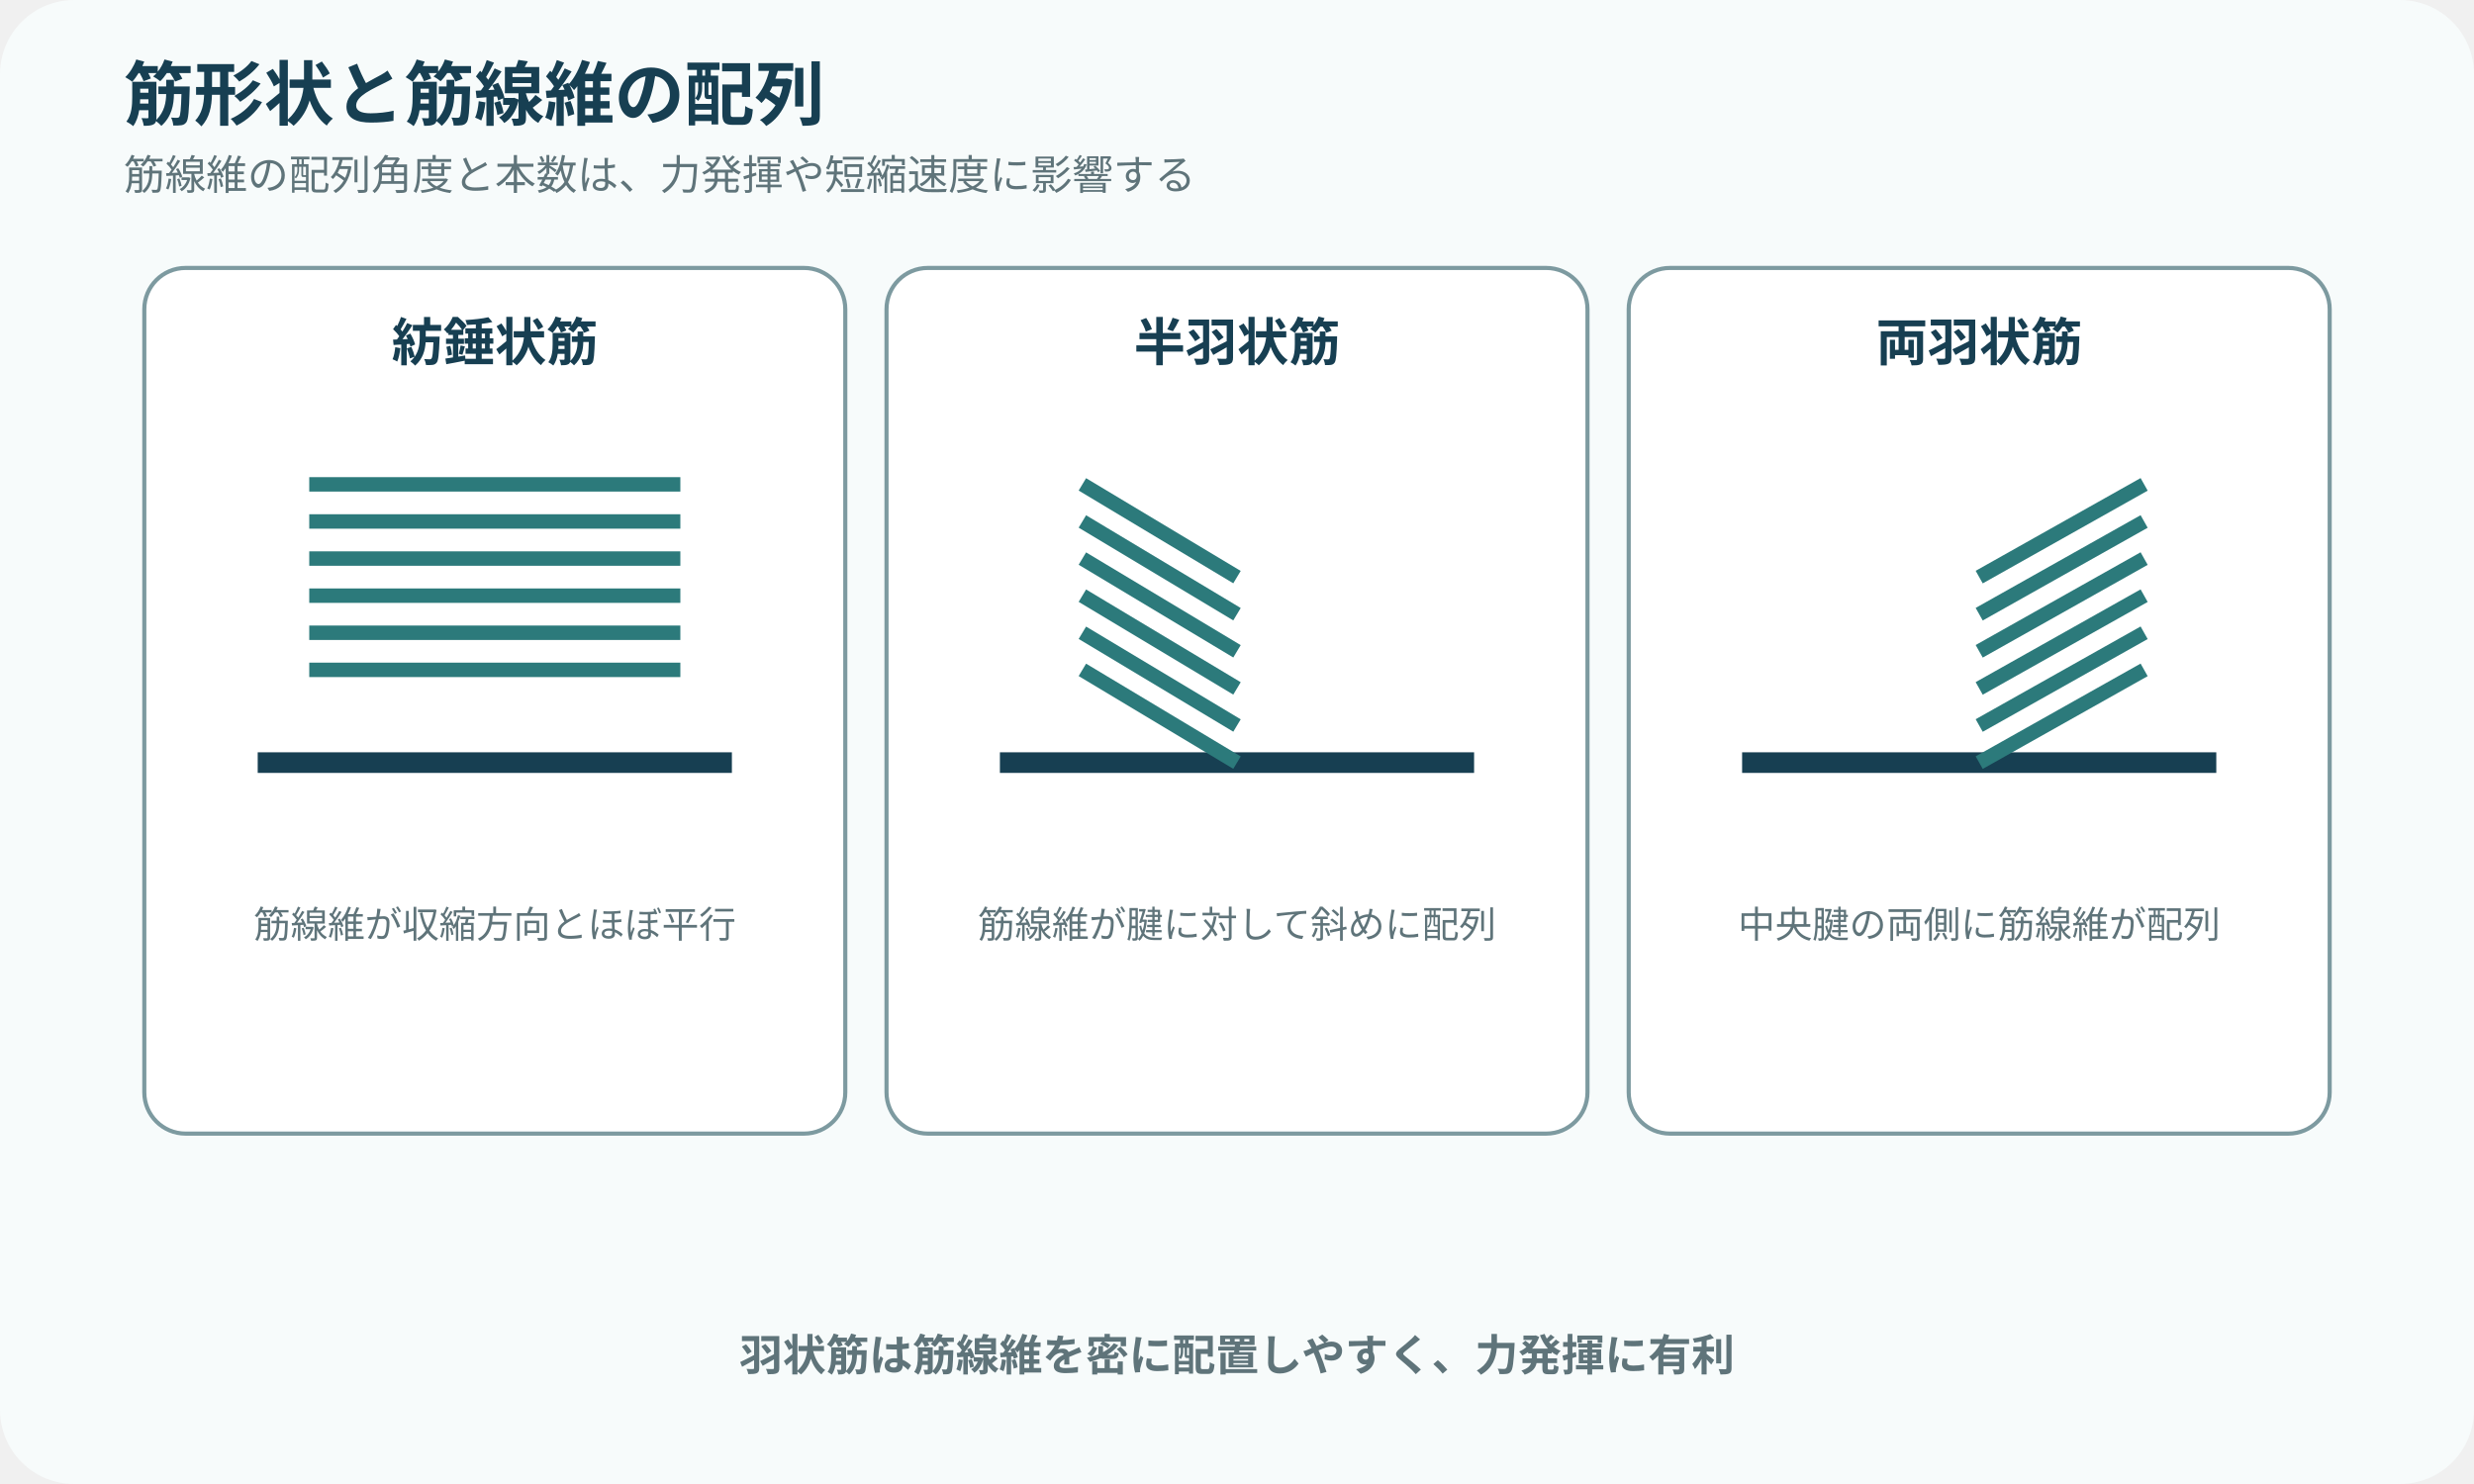
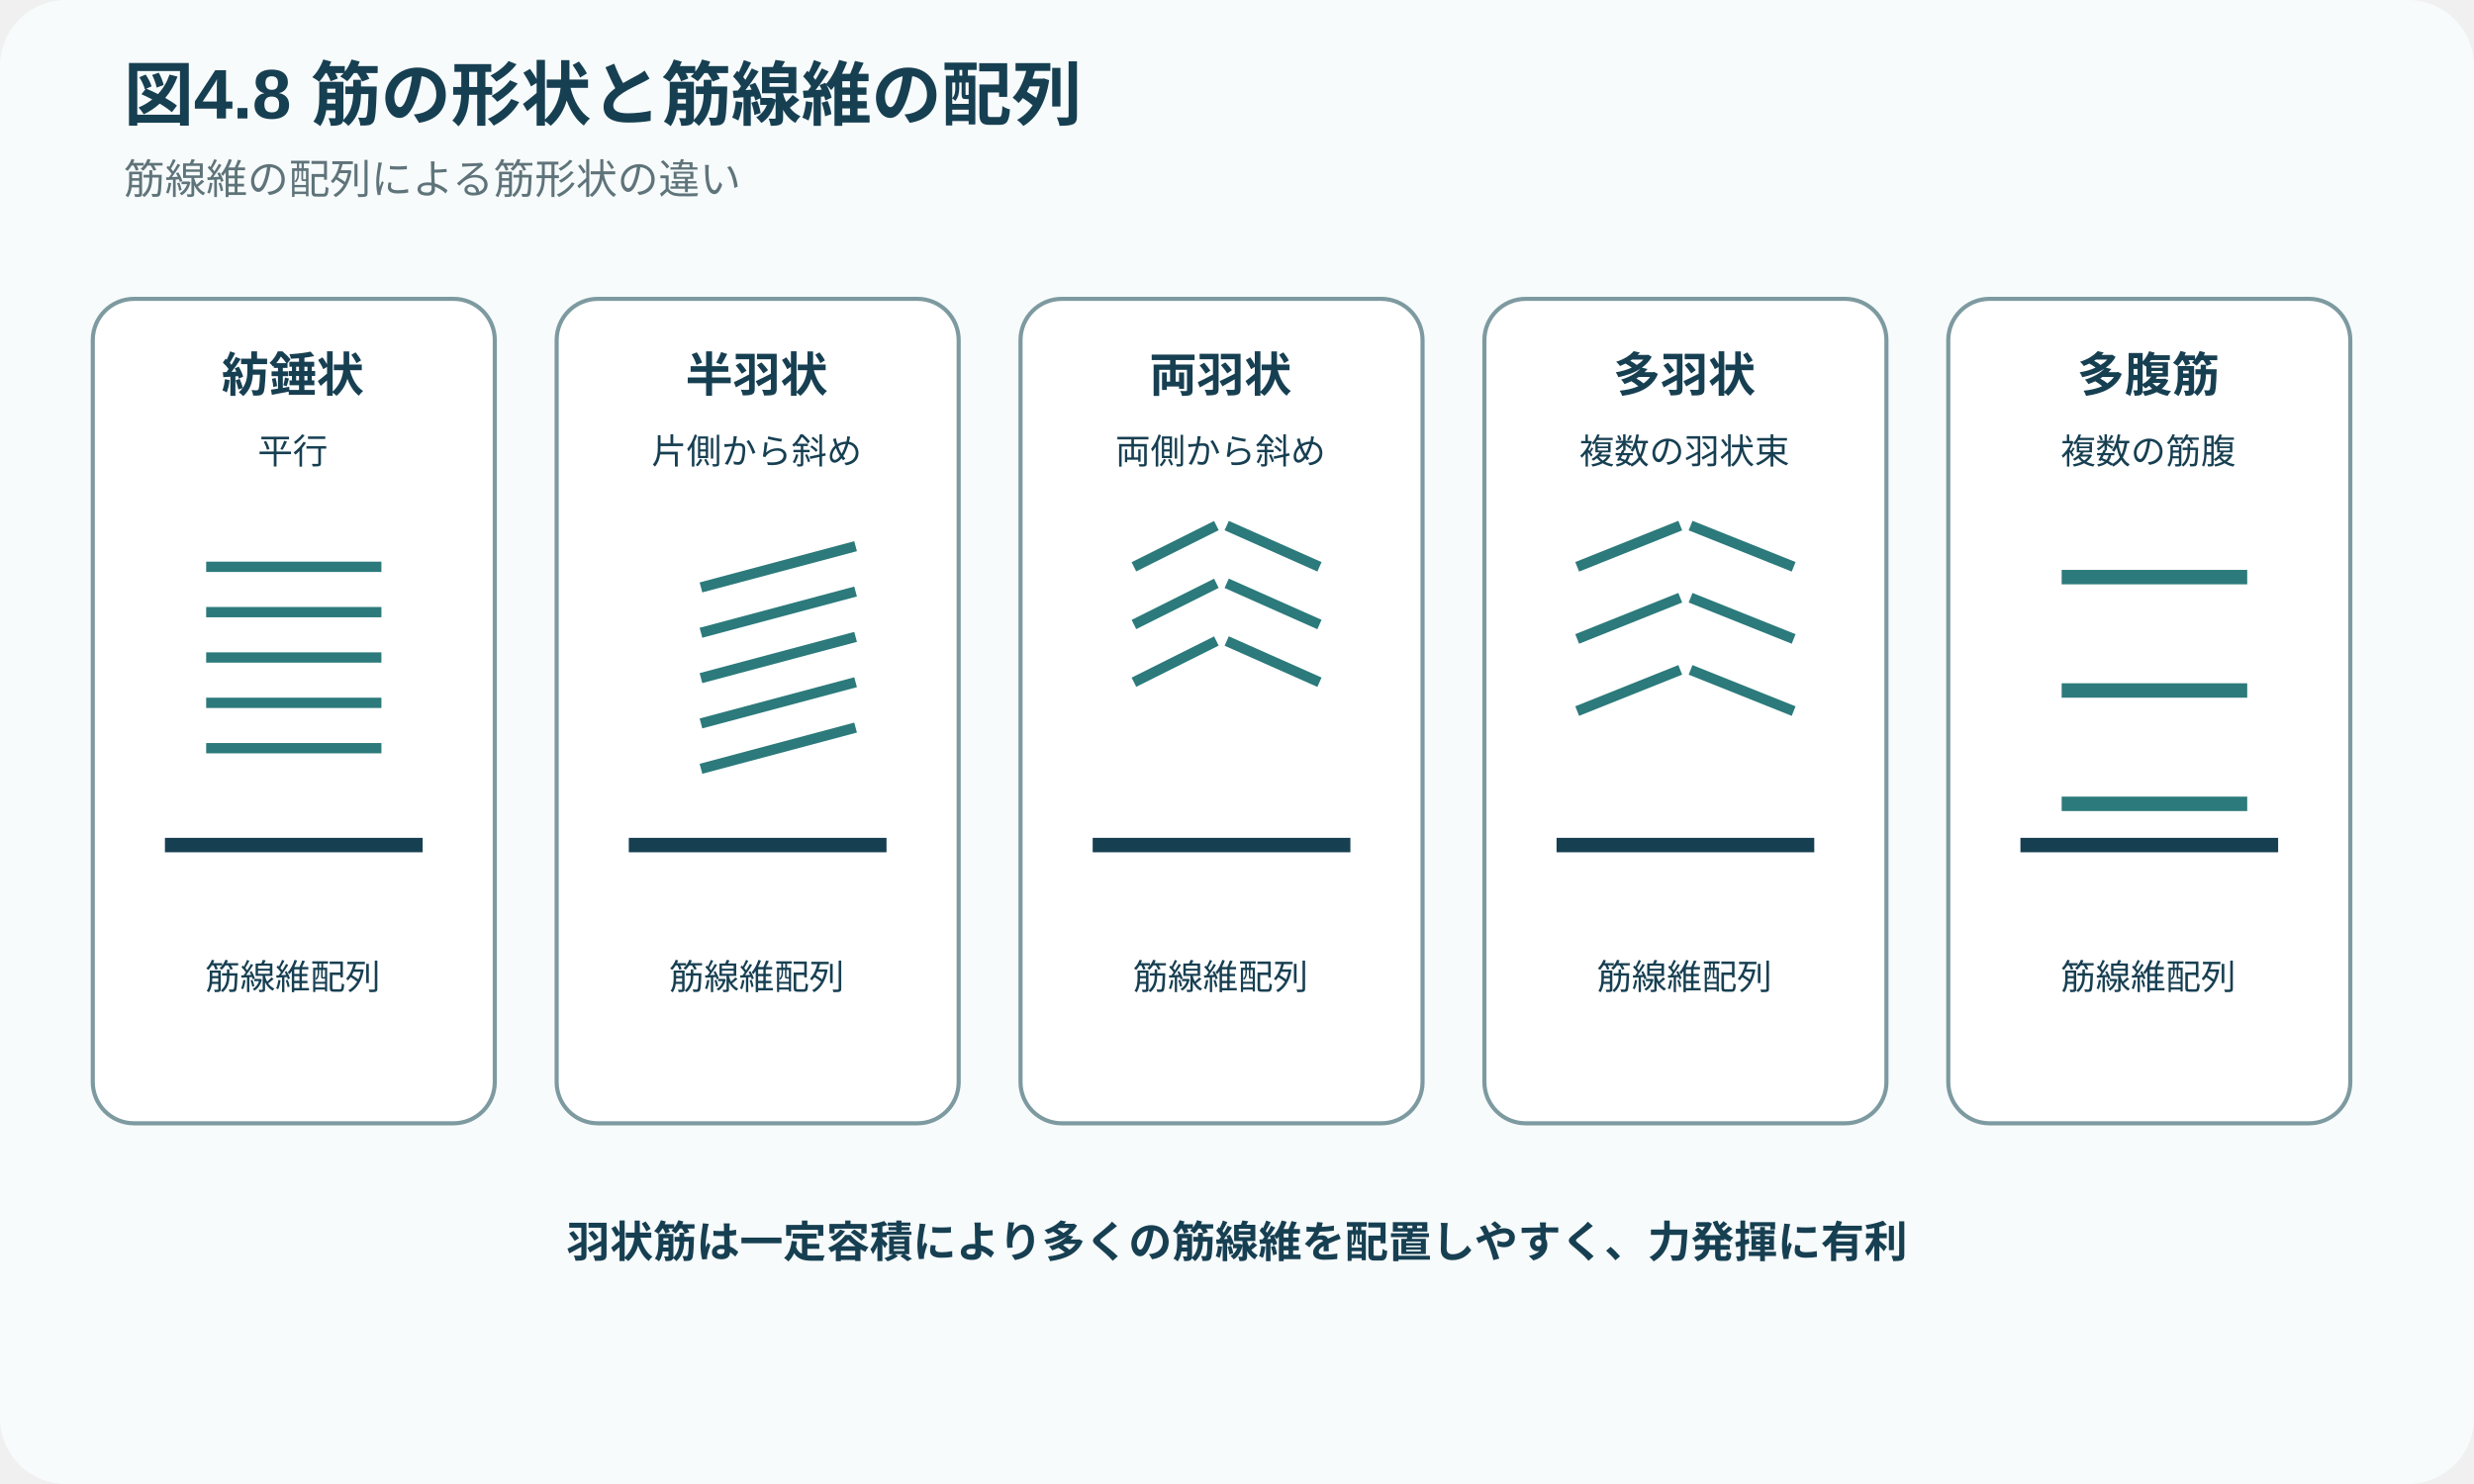
<svg xmlns="http://www.w3.org/2000/svg" viewBox="0 0 1200 720">
-   <rect width="1200" height="720" rx="36" fill="#f7fbfb" />
-   <text x="60" y="58" font-family="'Noto Sans JP','Hiragino Sans','Yu Gothic',Arial,sans-serif" font-size="34" font-weight="700" fill="#173f52">筋形状と筋線維の配列</text>
-   <text x="60" y="92" font-family="'Noto Sans JP','Hiragino Sans','Yu Gothic',Arial,sans-serif" font-size="20" fill="#5f747a">筋線維の配列角度と本数は、力発揮や短縮速度に影響する</text>
-   <rect x="70" y="130" width="340" height="420" rx="20" fill="#ffffff" stroke="#7d9aa0" stroke-width="2" />
-   <text x="240" y="175" text-anchor="middle" font-family="'Noto Sans JP','Hiragino Sans','Yu Gothic',Arial,sans-serif" font-size="25" font-weight="700" fill="#173f52">紡錘状筋</text>
-   <line x1="125" y1="370" x2="355" y2="370" stroke="#173f52" stroke-width="10" />
-   <line x1="150" y1="235" x2="330" y2="235" stroke="#2c7a7b" stroke-width="7" />
-   <line x1="150" y1="253" x2="330" y2="253" stroke="#2c7a7b" stroke-width="7" />
-   <line x1="150" y1="271" x2="330" y2="271" stroke="#2c7a7b" stroke-width="7" />
-   <line x1="150" y1="289" x2="330" y2="289" stroke="#2c7a7b" stroke-width="7" />
-   <line x1="150" y1="307" x2="330" y2="307" stroke="#2c7a7b" stroke-width="7" />
-   <line x1="150" y1="325" x2="330" y2="325" stroke="#2c7a7b" stroke-width="7" />
-   <text x="240" y="455" text-anchor="middle" font-family="'Noto Sans JP','Hiragino Sans','Yu Gothic',Arial,sans-serif" font-size="18" font-weight="500" fill="#5f747a">筋線維が収縮方向とほぼ平行</text>
-   <rect x="430" y="130" width="340" height="420" rx="20" fill="#ffffff" stroke="#7d9aa0" stroke-width="2" />
-   <text x="600" y="175" text-anchor="middle" font-family="'Noto Sans JP','Hiragino Sans','Yu Gothic',Arial,sans-serif" font-size="25" font-weight="700" fill="#173f52">半羽状筋</text>
-   <line x1="485" y1="370" x2="715" y2="370" stroke="#173f52" stroke-width="10" />
-   <line x1="525" y1="235" x2="600" y2="280" stroke="#2c7a7b" stroke-width="7" />
-   <line x1="525" y1="253" x2="600" y2="298" stroke="#2c7a7b" stroke-width="7" />
-   <line x1="525" y1="271" x2="600" y2="316" stroke="#2c7a7b" stroke-width="7" />
-   <line x1="525" y1="289" x2="600" y2="334" stroke="#2c7a7b" stroke-width="7" />
-   <line x1="525" y1="307" x2="600" y2="352" stroke="#2c7a7b" stroke-width="7" />
-   <line x1="525" y1="325" x2="600" y2="370" stroke="#2c7a7b" stroke-width="7" />
-   <text x="600" y="455" text-anchor="middle" font-family="'Noto Sans JP','Hiragino Sans','Yu Gothic',Arial,sans-serif" font-size="18" font-weight="500" fill="#5f747a">筋線維が腱に対して斜めに配列</text>
-   <rect x="790" y="130" width="340" height="420" rx="20" fill="#ffffff" stroke="#7d9aa0" stroke-width="2" />
-   <text x="960" y="175" text-anchor="middle" font-family="'Noto Sans JP','Hiragino Sans','Yu Gothic',Arial,sans-serif" font-size="25" font-weight="700" fill="#173f52">両羽状筋</text>
-   <line x1="845" y1="370" x2="1075" y2="370" stroke="#173f52" stroke-width="10" />
-   <line x1="960" y1="280" x2="1040" y2="235" stroke="#2c7a7b" stroke-width="7" />
-   <line x1="960" y1="298" x2="1040" y2="253" stroke="#2c7a7b" stroke-width="7" />
-   <line x1="960" y1="316" x2="1040" y2="271" stroke="#2c7a7b" stroke-width="7" />
-   <line x1="960" y1="334" x2="1040" y2="289" stroke="#2c7a7b" stroke-width="7" />
-   <line x1="960" y1="352" x2="1040" y2="307" stroke="#2c7a7b" stroke-width="7" />
-   <line x1="960" y1="370" x2="1040" y2="325" stroke="#2c7a7b" stroke-width="7" />
-   <text x="960" y="455" text-anchor="middle" font-family="'Noto Sans JP','Hiragino Sans','Yu Gothic',Arial,sans-serif" font-size="18" font-weight="500" fill="#5f747a">中央腱の両側に筋線維が配列</text>
-   <text x="600" y="665" text-anchor="middle" font-family="'Noto Sans JP','Hiragino Sans','Yu Gothic',Arial,sans-serif" font-size="21" font-weight="700" fill="#5f747a">羽状筋は筋線維を密に配置しやすく、力発揮に有利</text>
+   <rect width="1200" height="720" rx="32" fill="#f7fbfb" />
+   <text x="60" y="58" font-family="Noto Sans JP,Hiragino Sans,Yu Gothic,Arial,sans-serif" font-size="34" font-weight="700" fill="#173f52">図4.8 筋の形状と筋線維の配列</text>
+   <text x="60" y="94" font-family="Noto Sans JP,Hiragino Sans,Yu Gothic,Arial,sans-serif" font-size="20" fill="#5f747a">筋線維の配列による筋形状の違い</text>
+   <rect x="45" y="145" width="195" height="400" rx="20" fill="#fff" stroke="#7d9aa0" stroke-width="2" />
+   <text x="142" y="190" text-anchor="middle" font-family="Noto Sans JP,Hiragino Sans,Yu Gothic,Arial,sans-serif" font-size="23" font-weight="700" fill="#173f52">紡錘状</text>
+   <text x="142" y="225" text-anchor="middle" font-family="Noto Sans JP,Hiragino Sans,Yu Gothic,Arial,sans-serif" font-size="17" font-weight="500" fill="#173f52">平行</text>
+   <line x1="80" y1="410" x2="205" y2="410" stroke="#173f52" stroke-width="7" />
+   <line x1="100" y1="275" x2="185" y2="275" stroke="#2c7a7b" stroke-width="5" />
+   <line x1="100" y1="297" x2="185" y2="297" stroke="#2c7a7b" stroke-width="5" />
+   <line x1="100" y1="319" x2="185" y2="319" stroke="#2c7a7b" stroke-width="5" />
+   <line x1="100" y1="341" x2="185" y2="341" stroke="#2c7a7b" stroke-width="5" />
+   <line x1="100" y1="363" x2="185" y2="363" stroke="#2c7a7b" stroke-width="5" />
+   <text x="142" y="480" text-anchor="middle" font-family="Noto Sans JP,Hiragino Sans,Yu Gothic,Arial,sans-serif" font-size="17" font-weight="500" fill="#173f52">筋線維配列</text>
+   <rect x="270" y="145" width="195" height="400" rx="20" fill="#fff" stroke="#7d9aa0" stroke-width="2" />
+   <text x="367" y="190" text-anchor="middle" font-family="Noto Sans JP,Hiragino Sans,Yu Gothic,Arial,sans-serif" font-size="23" font-weight="700" fill="#173f52">半羽状</text>
+   <text x="367" y="225" text-anchor="middle" font-family="Noto Sans JP,Hiragino Sans,Yu Gothic,Arial,sans-serif" font-size="17" font-weight="500" fill="#173f52">片側から斜め</text>
+   <line x1="305" y1="410" x2="430" y2="410" stroke="#173f52" stroke-width="7" />
+   <line x1="340" y1="285" x2="415" y2="265" stroke="#2c7a7b" stroke-width="5" />
+   <line x1="340" y1="307" x2="415" y2="287" stroke="#2c7a7b" stroke-width="5" />
+   <line x1="340" y1="329" x2="415" y2="309" stroke="#2c7a7b" stroke-width="5" />
+   <line x1="340" y1="351" x2="415" y2="331" stroke="#2c7a7b" stroke-width="5" />
+   <line x1="340" y1="373" x2="415" y2="353" stroke="#2c7a7b" stroke-width="5" />
+   <text x="367" y="480" text-anchor="middle" font-family="Noto Sans JP,Hiragino Sans,Yu Gothic,Arial,sans-serif" font-size="17" font-weight="500" fill="#173f52">筋線維配列</text>
+   <rect x="495" y="145" width="195" height="400" rx="20" fill="#fff" stroke="#7d9aa0" stroke-width="2" />
+   <text x="592" y="190" text-anchor="middle" font-family="Noto Sans JP,Hiragino Sans,Yu Gothic,Arial,sans-serif" font-size="23" font-weight="700" fill="#173f52">両羽状</text>
+   <text x="592" y="225" text-anchor="middle" font-family="Noto Sans JP,Hiragino Sans,Yu Gothic,Arial,sans-serif" font-size="17" font-weight="500" fill="#173f52">両側から斜め</text>
+   <line x1="530" y1="410" x2="655" y2="410" stroke="#173f52" stroke-width="7" />
+   <line x1="550" y1="275" x2="590" y2="255" stroke="#2c7a7b" stroke-width="5" />
+   <line x1="595" y1="255" x2="640" y2="275" stroke="#2c7a7b" stroke-width="5" />
+   <line x1="550" y1="303" x2="590" y2="283" stroke="#2c7a7b" stroke-width="5" />
+   <line x1="595" y1="283" x2="640" y2="303" stroke="#2c7a7b" stroke-width="5" />
+   <line x1="550" y1="331" x2="590" y2="311" stroke="#2c7a7b" stroke-width="5" />
+   <line x1="595" y1="311" x2="640" y2="331" stroke="#2c7a7b" stroke-width="5" />
+   <text x="592" y="480" text-anchor="middle" font-family="Noto Sans JP,Hiragino Sans,Yu Gothic,Arial,sans-serif" font-size="17" font-weight="500" fill="#173f52">筋線維配列</text>
+   <rect x="720" y="145" width="195" height="400" rx="20" fill="#fff" stroke="#7d9aa0" stroke-width="2" />
+   <text x="817" y="190" text-anchor="middle" font-family="Noto Sans JP,Hiragino Sans,Yu Gothic,Arial,sans-serif" font-size="23" font-weight="700" fill="#173f52">多羽状</text>
+   <text x="817" y="225" text-anchor="middle" font-family="Noto Sans JP,Hiragino Sans,Yu Gothic,Arial,sans-serif" font-size="17" font-weight="500" fill="#173f52">複数の羽状束</text>
+   <line x1="755" y1="410" x2="880" y2="410" stroke="#173f52" stroke-width="7" />
+   <line x1="765" y1="275" x2="815" y2="255" stroke="#2c7a7b" stroke-width="5" />
+   <line x1="820" y1="255" x2="870" y2="275" stroke="#2c7a7b" stroke-width="5" />
+   <line x1="765" y1="310" x2="815" y2="290" stroke="#2c7a7b" stroke-width="5" />
+   <line x1="820" y1="290" x2="870" y2="310" stroke="#2c7a7b" stroke-width="5" />
+   <line x1="765" y1="345" x2="815" y2="325" stroke="#2c7a7b" stroke-width="5" />
+   <line x1="820" y1="325" x2="870" y2="345" stroke="#2c7a7b" stroke-width="5" />
+   <text x="817" y="480" text-anchor="middle" font-family="Noto Sans JP,Hiragino Sans,Yu Gothic,Arial,sans-serif" font-size="17" font-weight="500" fill="#173f52">筋線維配列</text>
+   <rect x="945" y="145" width="195" height="400" rx="20" fill="#fff" stroke="#7d9aa0" stroke-width="2" />
+   <text x="1042" y="190" text-anchor="middle" font-family="Noto Sans JP,Hiragino Sans,Yu Gothic,Arial,sans-serif" font-size="23" font-weight="700" fill="#173f52">多腹筋</text>
+   <text x="1042" y="225" text-anchor="middle" font-family="Noto Sans JP,Hiragino Sans,Yu Gothic,Arial,sans-serif" font-size="17" font-weight="500" fill="#173f52">複数の筋腹</text>
+   <line x1="980" y1="410" x2="1105" y2="410" stroke="#173f52" stroke-width="7" />
+   <line x1="1000" y1="280" x2="1090" y2="280" stroke="#2c7a7b" stroke-width="7" />
+   <line x1="1000" y1="335" x2="1090" y2="335" stroke="#2c7a7b" stroke-width="7" />
+   <line x1="1000" y1="390" x2="1090" y2="390" stroke="#2c7a7b" stroke-width="7" />
+   <text x="1042" y="480" text-anchor="middle" font-family="Noto Sans JP,Hiragino Sans,Yu Gothic,Arial,sans-serif" font-size="17" font-weight="500" fill="#173f52">筋線維配列</text>
+   <text x="600" y="610" text-anchor="middle" font-family="Noto Sans JP,Hiragino Sans,Yu Gothic,Arial,sans-serif" font-size="21" font-weight="700" fill="#173f52">羽状筋は一定容積により多くの筋線維を配置しやすく、力発揮に有利</text>
</svg>
